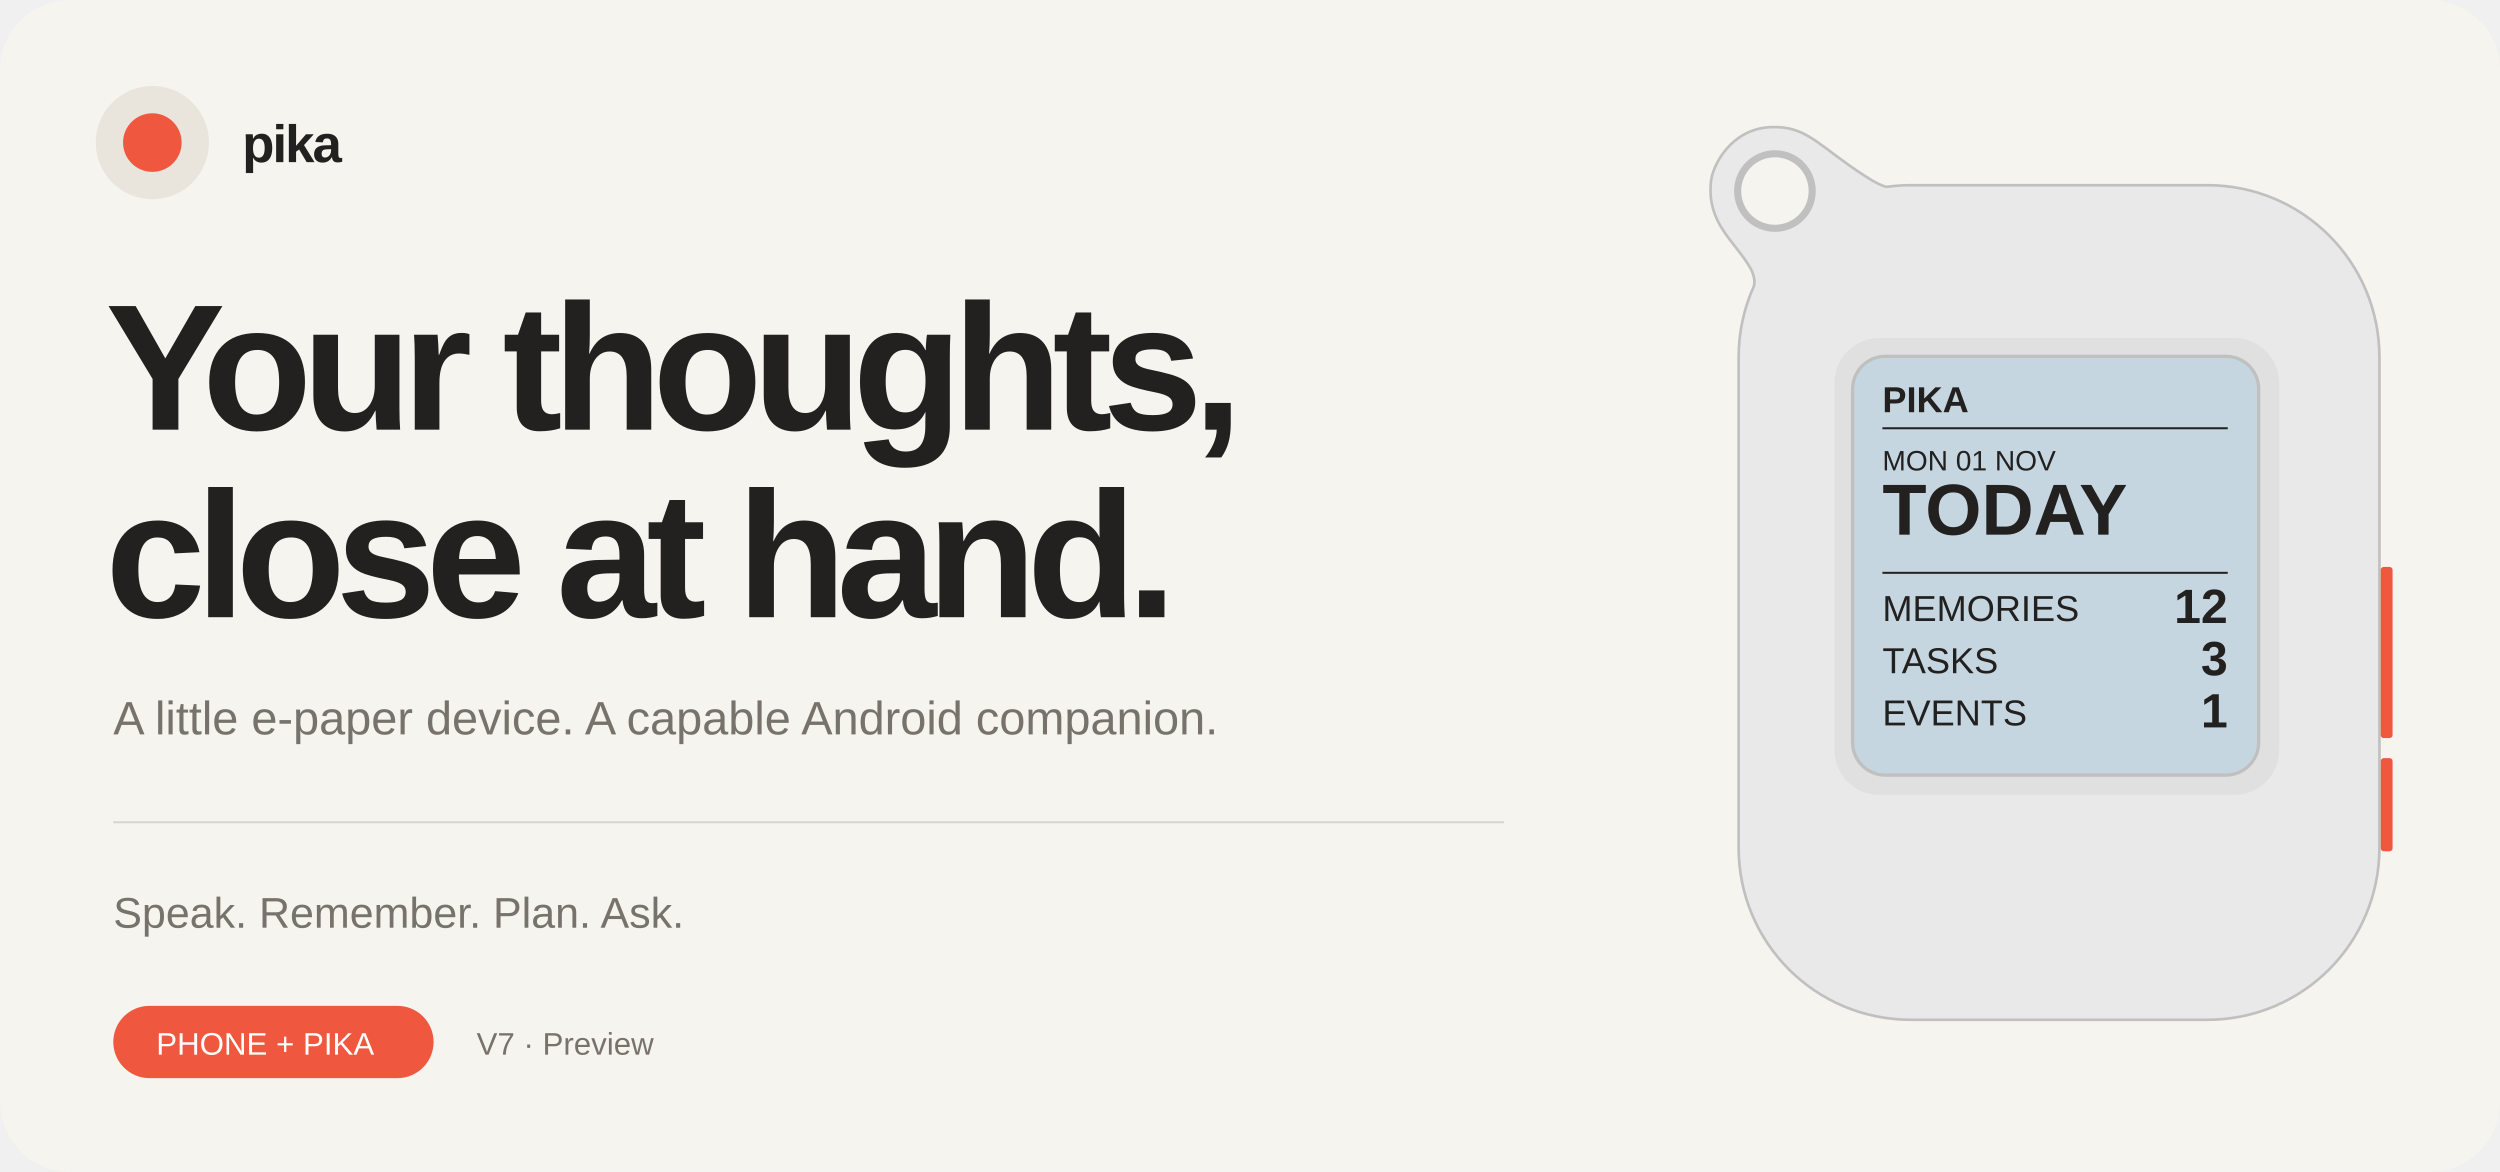
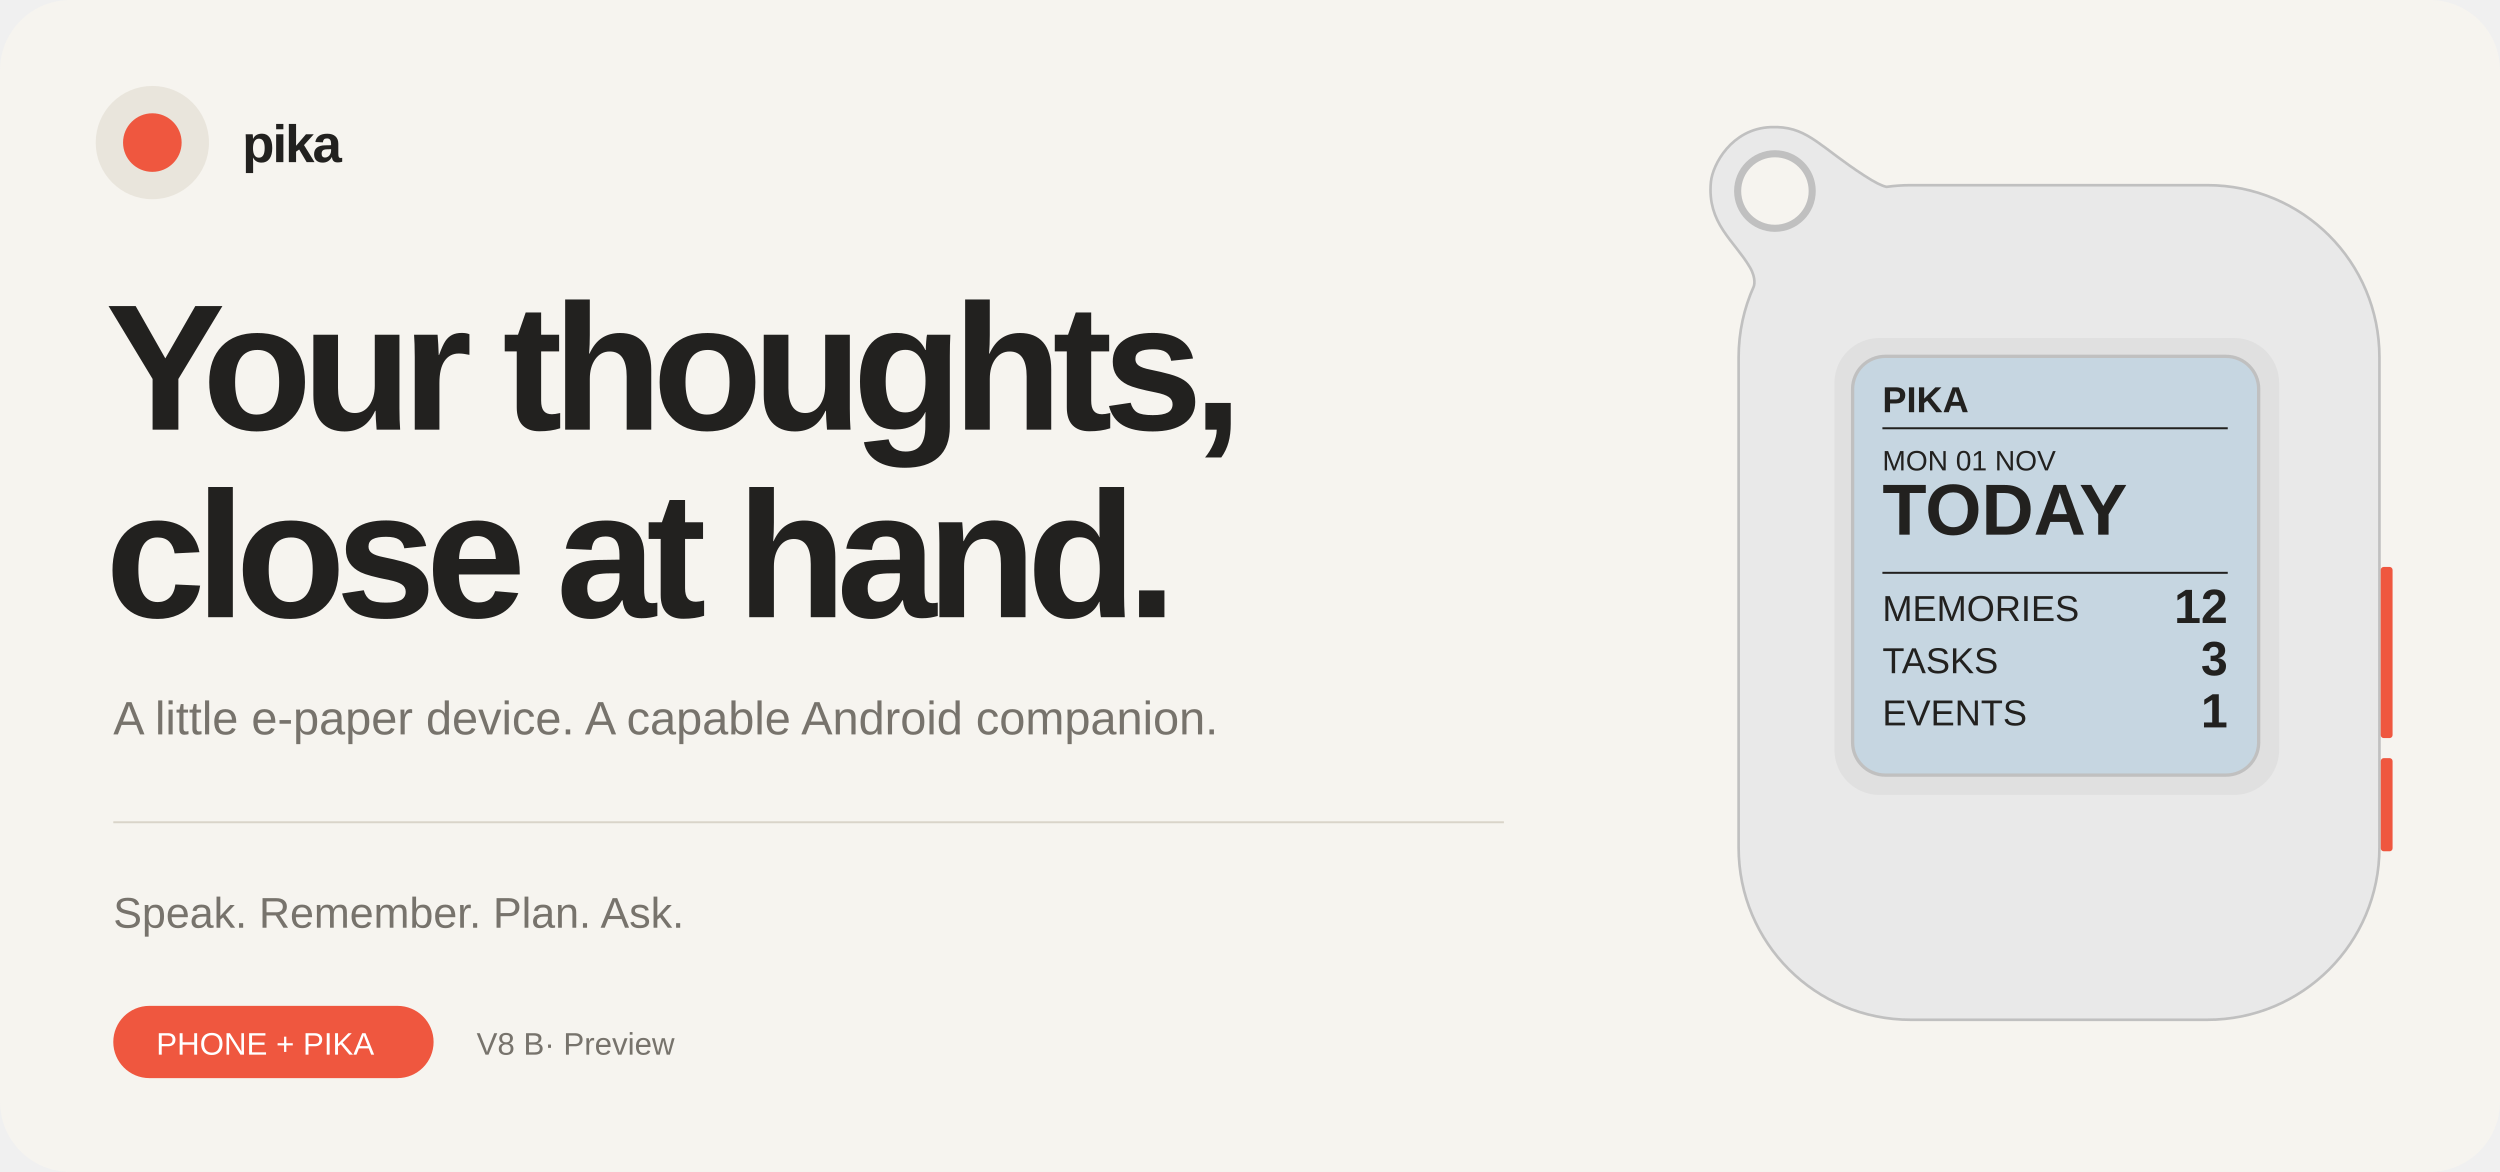
<svg xmlns="http://www.w3.org/2000/svg" width="1280" height="600" viewBox="0 0 1280 600" role="img" aria-labelledby="title desc">
  <rect width="1280" height="600" rx="36" fill="#f6f4ef" />
  <circle cx="78" cy="73" r="29" fill="#e9e5dc" />
  <circle cx="78" cy="73" r="15" fill="#ef573f" />
  <g fill="#22211f" font-family="Arial,Helvetica,sans-serif">
    <text x="124" y="83" font-size="27" font-weight="700" letter-spacing="-1">pika</text>
    <text x="54" y="220" font-size="92" font-weight="700" letter-spacing="-5">Your thoughts,</text>
    <text x="54" y="316" font-size="92" font-weight="700" letter-spacing="-5">close at hand.</text>
    <text x="58" y="376" font-size="24" fill="#77736c">A little e-paper device. A capable Android companion.</text>
    <path d="M58 421H770" stroke="#d9d4c9" />
    <text x="58" y="475" font-size="22" fill="#77736c">Speak. Remember. Plan. Ask.</text>
    <rect x="58" y="515" width="164" height="37" rx="18.5" fill="#ef573f" />
    <text x="80" y="540" font-size="16" fill="#fff">PHONE + PIKA</text>
-     <text x="244" y="540" font-size="16" fill="#77736c">V7 · Preview</text>
+     <text x="244" y="540" font-size="16" fill="#77736c">V8 В· Preview</text>
  </g>
  <svg width="350" height="459" viewBox="0 0 189.177 247.915" version="1.1" id="svg1" xml:space="preserve" x="875" y="64">
    <defs id="defs1" />
    <g id="layer1">
      <path id="rect1" style="display:inline;fill:#e9e9e9;fill-opacity:1;stroke-width:1.478;stroke-linecap:round;stroke-linejoin:round;paint-order:stroke fill markers;stroke:#c0c0c0;stroke-opacity:1;stroke-dasharray:none" d="M 18.895 0.862 C 18.329 0.842 17.74 0.844 17.124 0.868 C 6.414 1.284 1.34 11.17 0.903 15.668 C -0.198 27.028 7.264 31.613 11.661 39.135 C 13.593 42.44 12.773 44.64 12.735 44.738 C 12.735 44.74 12.734 44.741 12.734 44.742 C 10.059 50.68 8.571 57.277 8.571 64.235 L 8.571 199.865 C 8.571 226.07 29.667 247.165 55.871 247.165 L 137.87 247.165 C 164.074 247.165 185.17 226.07 185.17 199.865 L 185.17 64.235 C 185.17 38.031 164.074 16.935 137.87 16.935 L 55.871 16.935 C 53.586 16.935 51.339 17.095 49.142 17.406 C 47.752 17.148 45.792 16.169 42.776 14.214 C 30.694 6.378 27.39 1.167 18.895 0.862 z M 18.249 7.867 A 10.317 10.317 0 0 1 28.565 18.184 A 10.317 10.317 0 0 1 18.249 28.5 A 10.317 10.317 0 0 1 7.932 18.184 A 10.317 10.317 0 0 1 18.249 7.867 z " />
      <path id="rect2" style="fill:#ef573f;stroke-width:7.718;stroke-linecap:round;stroke-linejoin:round;paint-order:stroke fill markers" d="m 186.726,122.213 h 1.614 c 0.464,0 0.837,0.373 0.837,0.837 v 45.687 c 0,0.464 -0.373,0.837 -0.837,0.837 h -1.614 c -0.464,0 -0.837,-0.373 -0.837,-0.837 v -45.687 c 0,-0.464 0.373,-0.837 0.837,-0.837 z" />
      <path id="rect2-5" style="fill:#ef573f;stroke-width:5.677;stroke-linecap:round;stroke-linejoin:round;paint-order:stroke fill markers" d="m 186.742,175.121 h 1.604 c 0.461,0 0.832,0.371 0.832,0.832 v 24.121 c 0,0.461 -0.371,0.832 -0.832,0.832 h -1.604 c -0.461,0 -0.832,-0.371 -0.832,-0.832 v -24.121 c 0,-0.461 0.371,-0.832 0.832,-0.832 z" />
      <path id="path3" style="fill:none;stroke:#c0c0c0;stroke-width:1.967;stroke-linecap:round;stroke-linejoin:round;paint-order:stroke fill markers;stroke-opacity:1;stroke-dasharray:none" d="M 28.565,18.184 A 10.317,10.317 0 0 1 18.249,28.5 10.317,10.317 0 0 1 7.932,18.184 10.317,10.317 0 0 1 18.249,7.867 10.317,10.317 0 0 1 28.565,18.184 Z" />
      <path id="rect5-8" style="fill:#e0e0e0;stroke-width:6.15;stroke-linecap:round;stroke-linejoin:round;stroke-opacity:0.396;paint-order:stroke fill markers" d="m 47.201,58.853 h 98.099 c 6.919,0 12.489,5.57 12.489,12.489 V 172.827 c 0,6.919 -5.57,12.489 -12.489,12.489 H 47.201 c -6.919,0 -12.489,-5.57 -12.489,-12.489 V 71.342 c 0,-6.919 5.57,-12.489 12.489,-12.489 z" />
      <path style="opacity:1;baseline-shift:baseline;display:inline;overflow:visible;vector-effect:none;fill:#c0c0c0;stroke-linecap:round;stroke-linejoin:round;paint-order:stroke fill markers;enable-background:accumulate;stop-color:#000000;stop-opacity:1" d="m 48.805,63.475 c -5.258,0 -9.52,4.262 -9.52,9.52 v 97.77 c 0,5.258 4.262,9.518 9.52,9.518 H 143.062 c 5.258,0 9.52,-4.26 9.52,-9.518 V 72.994 c 0,-5.258 -4.262,-9.52 -9.52,-9.52 z m 0,1.838 H 143.062 c 4.271,0 7.682,3.41 7.682,7.682 v 97.77 c 0,4.271 -3.41,7.68 -7.682,7.68 H 48.805 c -4.271,0 -7.682,-3.409 -7.682,-7.68 V 72.994 c 0,-4.271 3.41,-7.682 7.682,-7.682 z" id="path5" />
      <path style="opacity:1;baseline-shift:baseline;display:inline;overflow:visible;vector-effect:none;fill:#c6d6e1;stroke-linecap:round;stroke-linejoin:round;paint-order:stroke fill markers;enable-background:accumulate;stop-color:#000000;stop-opacity:1" d="m 48.804,64.394 h 94.259 c 4.764,0 8.6,3.836 8.6,8.6 v 97.769 c 0,4.764 -3.836,8.6 -8.6,8.6 H 48.804 c -4.764,0 -8.6,-3.836 -8.6,-8.6 V 72.994 c 0,-4.764 3.836,-8.6 8.6,-8.6 z" id="path6" />
    </g>
  </svg>
  <g transform="translate(949.4 187.4) scale(1.028)" font-family="Arial,Helvetica,sans-serif" fill="#22211f">
    <text x="14" y="23" font-size="18" font-weight="700">PIKA</text>
    <path d="M14 31H186M14 103H186" fill="none" stroke="#22211f" />
    <text x="14" y="52" font-size="14">MON 01 NOV</text>
    <text x="14" y="84" font-size="36" font-weight="700">TODAY</text>
    <text x="14" y="127" font-size="18">MEMORIES</text>
    <text x="186" y="128" text-anchor="end" font-size="24" font-weight="700">12</text>
    <text x="14" y="153" font-size="18">TASKS</text>
    <text x="186" y="154" text-anchor="end" font-size="24" font-weight="700">3</text>
    <text x="14" y="179" font-size="18">EVENTS</text>
    <text x="186" y="180" text-anchor="end" font-size="24" font-weight="700">1</text>
  </g>
</svg>
